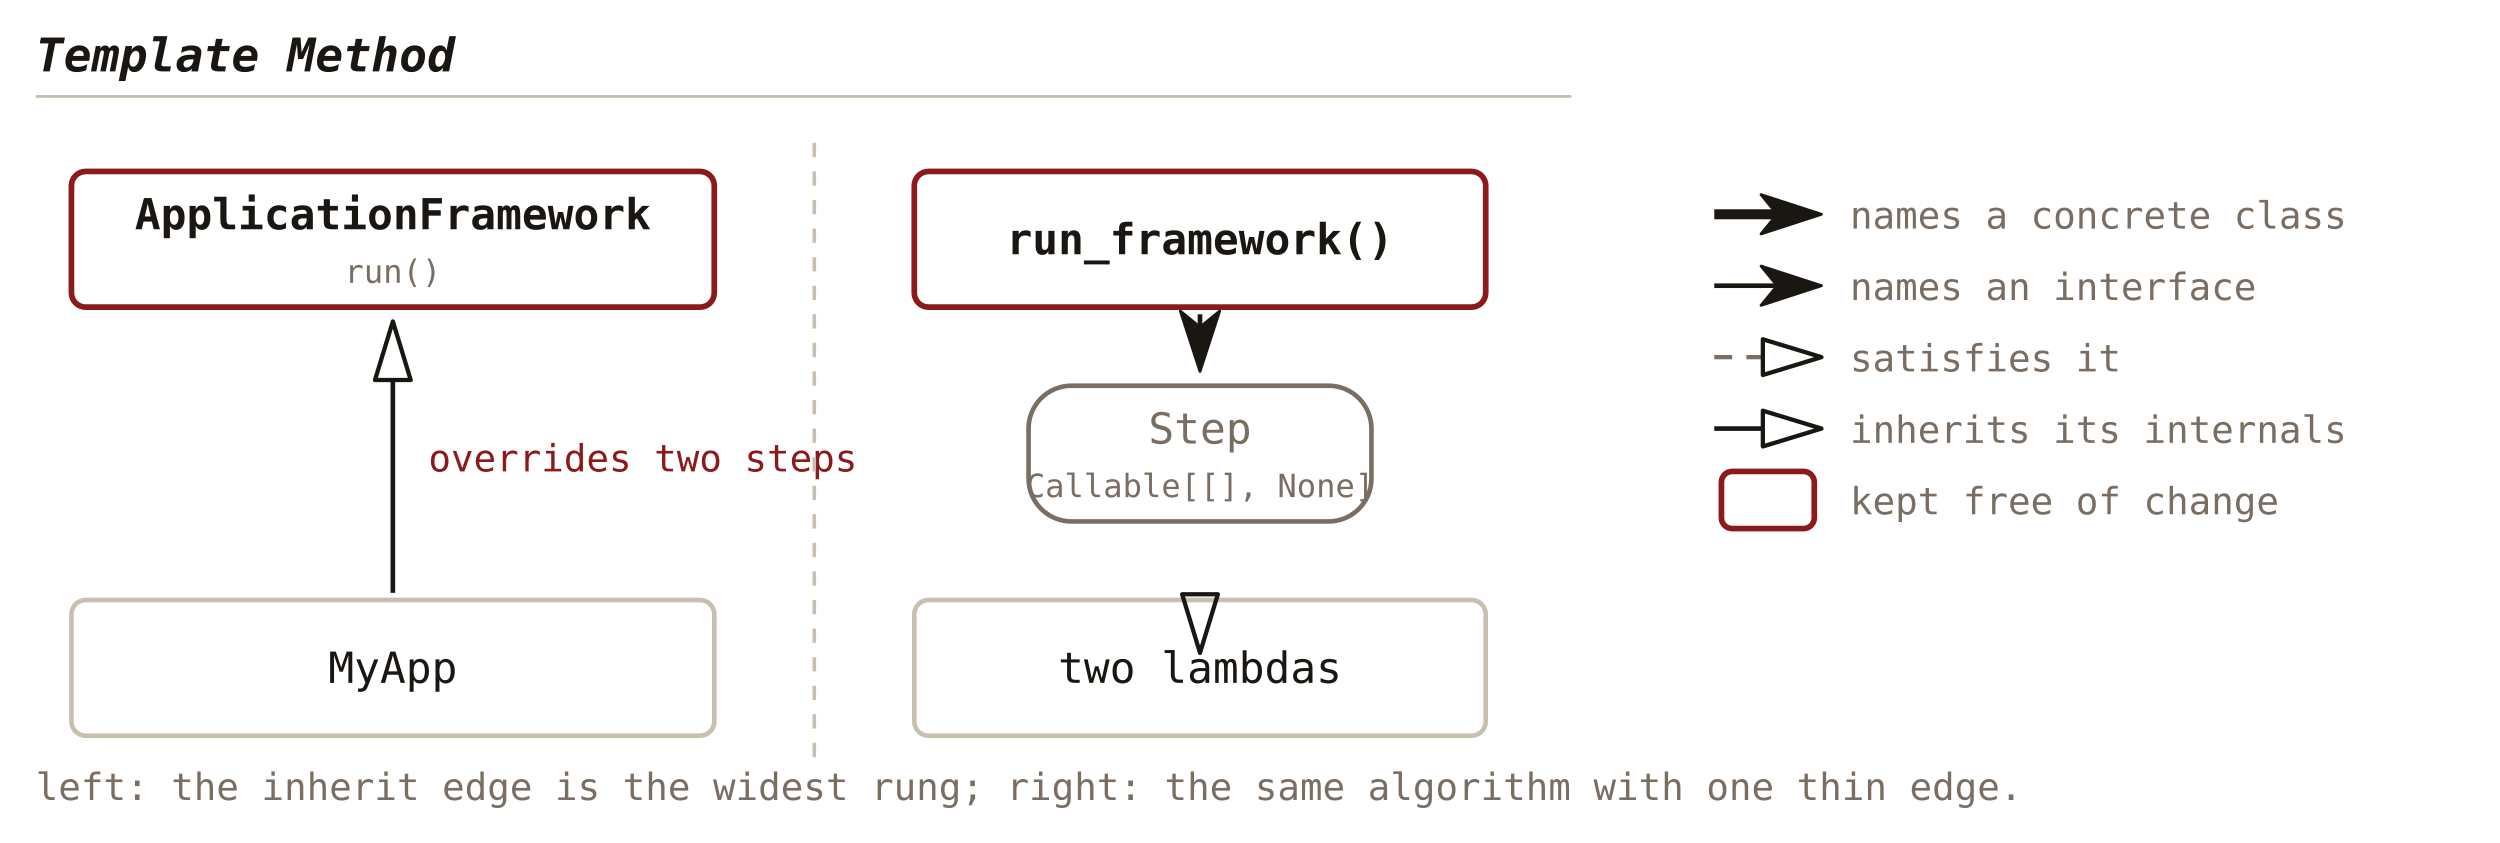
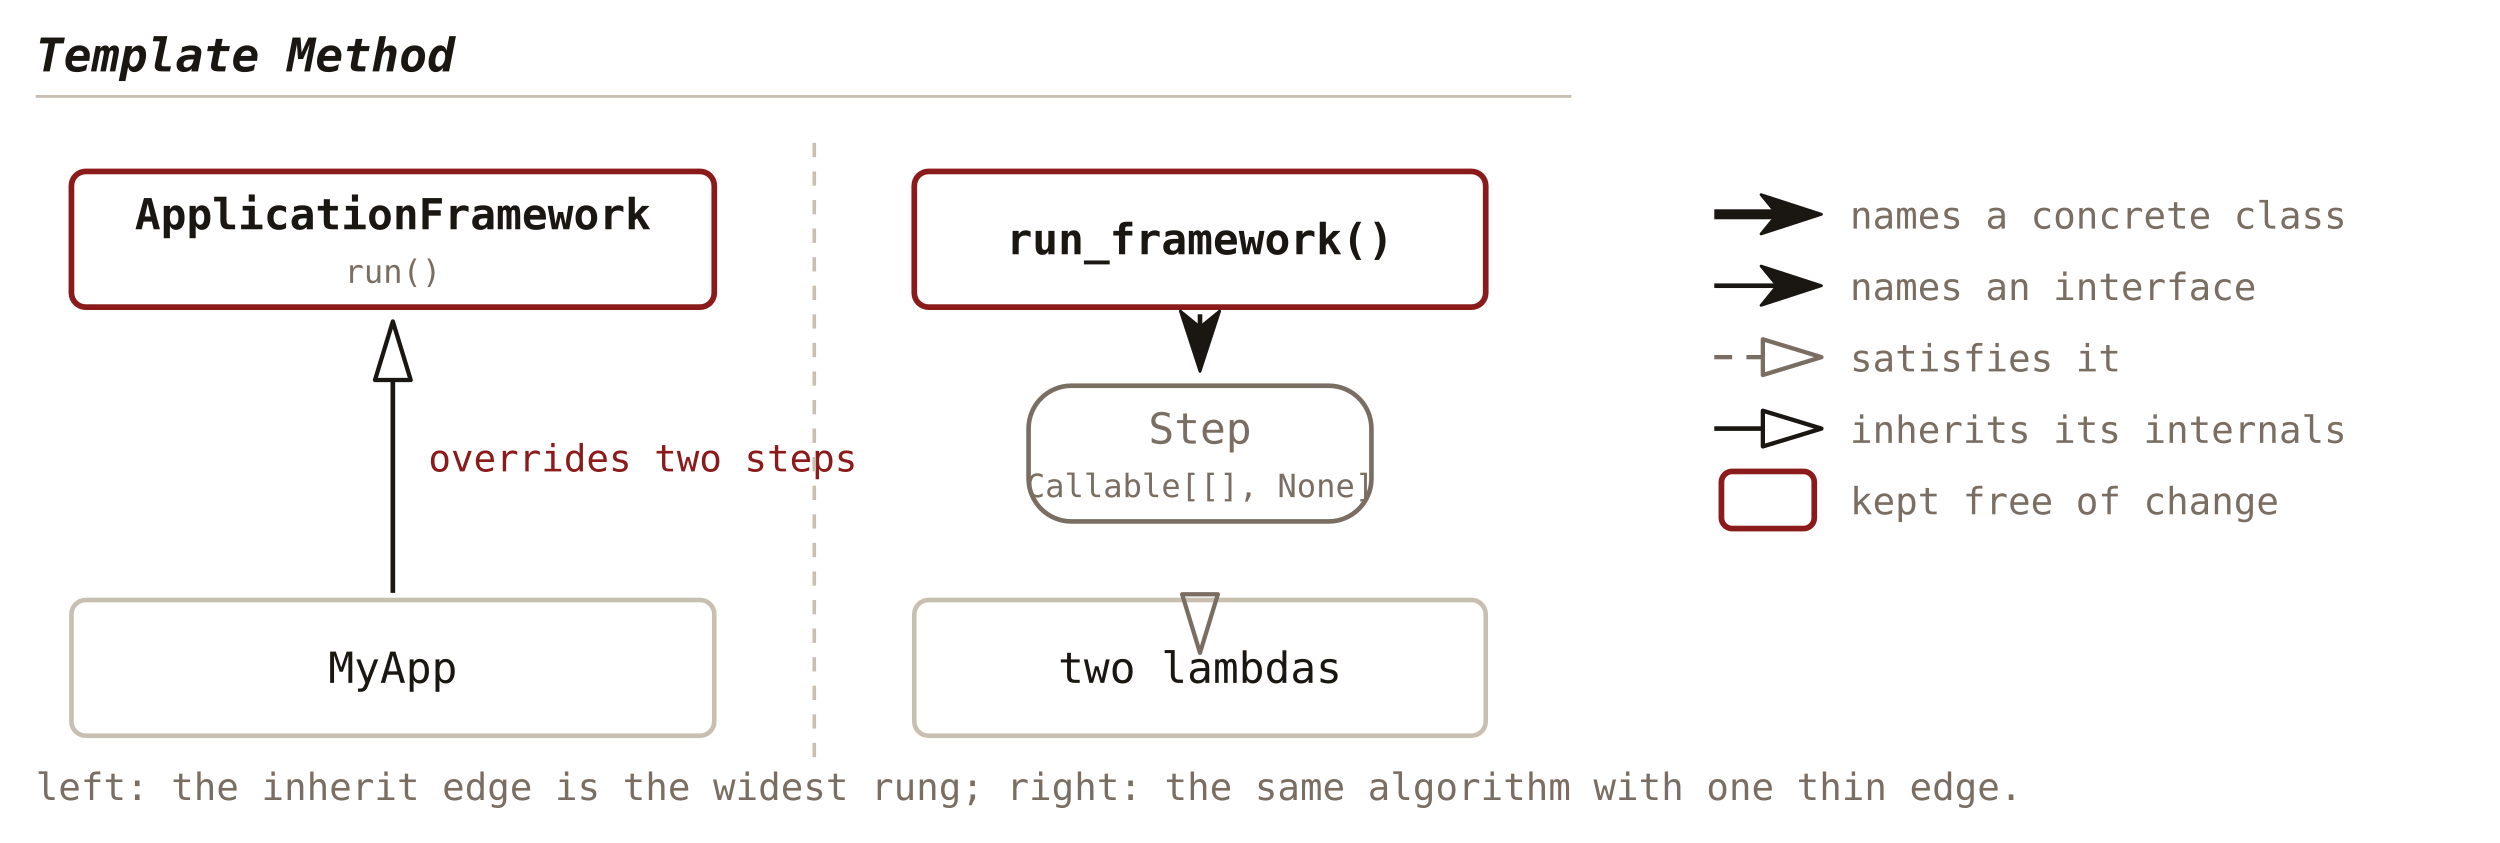
<svg xmlns="http://www.w3.org/2000/svg" viewBox="0 0 700 236" font-family="'JetBrains Mono', Consolas, monospace">
  <defs>
    <marker id="c25-solid" viewBox="0 0 18 12" refX="5" refY="6" markerWidth="18" markerHeight="12" orient="auto" markerUnits="userSpaceOnUse">
      <path d="M0.5,0.5 L17.4,6 L0.5,11.5 L5,6 Z" fill="#1a1612" stroke="#1a1612" stroke-width="0.8" stroke-linejoin="round" />
    </marker>
    <marker id="c25-hollow" viewBox="0 0 18 12" refX="1" refY="6" markerWidth="18" markerHeight="12" orient="auto" markerUnits="userSpaceOnUse">
      <path d="M1,1 L17.4,6 L1,11 Z" fill="none" stroke="#1a1612" stroke-width="1.2" stroke-linejoin="round" />
+     </marker>
+     <marker id="c25-hollow-muted" viewBox="0 0 18 12" refX="1" refY="6" markerWidth="18" markerHeight="12" orient="auto" markerUnits="userSpaceOnUse">
+       <path d="M1,1 L17.4,6 L1,11 Z" fill="none" stroke="#7a6e62" stroke-width="1.2" stroke-linejoin="round" />
    </marker>
  </defs>
  <text x="10" y="20" font-size="13" font-weight="bold" font-style="italic" fill="#1a1612" text-anchor="start">Template Method</text>
  <line x1="10" y1="27" x2="440" y2="27" stroke="#c8bfb0" stroke-width="0.8" />
  <rect x="20" y="48" width="180" height="38" fill="none" stroke="#8b1a1a" stroke-width="1.6" rx="4" />
  <text x="110.0" y="64.2" font-size="12" font-weight="bold" fill="#1a1612" text-anchor="middle">ApplicationFramework</text>
  <text x="110.0" y="79.2" font-size="9" fill="#7a6e62" text-anchor="middle">run()</text>
  <rect x="20" y="168" width="180" height="38" fill="none" stroke="#c8bfb0" stroke-width="1.3" rx="4" />
  <text x="110.0" y="191.2" font-size="12" fill="#1a1612" text-anchor="middle">MyApp</text>
  <rect x="256" y="48" width="160" height="38" fill="none" stroke="#8b1a1a" stroke-width="1.6" rx="4" />
  <text x="336.0" y="71.2" font-size="12" font-weight="bold" fill="#1a1612" text-anchor="middle">run_framework()</text>
  <rect x="288" y="108" width="96" height="38" fill="none" stroke="#7a6e62" stroke-width="1.3" rx="12" />
  <text x="336.0" y="124.2" font-size="12" fill="#7a6e62" text-anchor="middle">Step</text>
  <text x="336.0" y="139.2" font-size="9" fill="#7a6e62" text-anchor="middle">Callable[[], None]</text>
  <rect x="256" y="168" width="160" height="38" fill="none" stroke="#c8bfb0" stroke-width="1.3" rx="4" />
  <text x="336.0" y="191.2" font-size="12" fill="#1a1612" text-anchor="middle">two lambdas</text>
  <line x1="110.0" y1="166.0" x2="110.0" y2="106.4" stroke="#1a1612" stroke-width="1.3" marker-end="url(#c25-hollow)" />
  <text x="180.0" y="132.0" font-size="10.5" fill="#8b1a1a" text-anchor="middle">overrides two steps</text>
  <line x1="336.0" y1="88.0" x2="336.0" y2="91.6" stroke="#1a1612" stroke-width="1.3" marker-end="url(#c25-solid)" />
-   <line x1="336.0" y1="166.0" x2="336.0" y2="166.4" stroke="#7a6e62" stroke-width="1.2" stroke-dasharray="5,4" marker-end="url(#c25-hollow)" />
+   <line x1="336.0" y1="166.0" x2="336.0" y2="166.4" stroke="#7a6e62" stroke-width="1.2" stroke-dasharray="5,4" marker-end="url(#c25-hollow-muted)" />
  <line x1="228" y1="40" x2="228" y2="212" stroke="#c8bfb0" stroke-width="1" stroke-dasharray="4,4" />
  <text x="10" y="224" font-size="10.5" fill="#7a6e62" text-anchor="start">left: the inherit edge is the widest rung; right: the same algorithm with one thin edge.</text>
  <line x1="480" y1="60" x2="497.6" y2="60" stroke="#1a1612" stroke-width="2.8" marker-end="url(#c25-solid)" />
  <text x="518" y="64" font-size="10.5" fill="#7a6e62" text-anchor="start">names a concrete class</text>
  <line x1="480" y1="80" x2="497.6" y2="80" stroke="#1a1612" stroke-width="1.3" marker-end="url(#c25-solid)" />
  <text x="518" y="84" font-size="10.5" fill="#7a6e62" text-anchor="start">names an interface</text>
-   <line x1="480" y1="100" x2="493.6" y2="100" stroke="#7a6e62" stroke-width="1.2" stroke-dasharray="5,4" marker-end="url(#c25-hollow)" />
+   <line x1="480" y1="100" x2="493.6" y2="100" stroke="#7a6e62" stroke-width="1.2" stroke-dasharray="5,4" marker-end="url(#c25-hollow-muted)" />
  <text x="518" y="104" font-size="10.5" fill="#7a6e62" text-anchor="start">satisfies it</text>
  <line x1="480" y1="120" x2="493.6" y2="120" stroke="#1a1612" stroke-width="1.3" marker-end="url(#c25-hollow)" />
  <text x="518" y="124" font-size="10.5" fill="#7a6e62" text-anchor="start">inherits its internals</text>
  <rect x="482" y="132" width="26" height="16" fill="none" stroke="#8b1a1a" stroke-width="1.6" rx="3" />
  <text x="518" y="144" font-size="10.5" fill="#7a6e62" text-anchor="start">kept free of change</text>
</svg>
